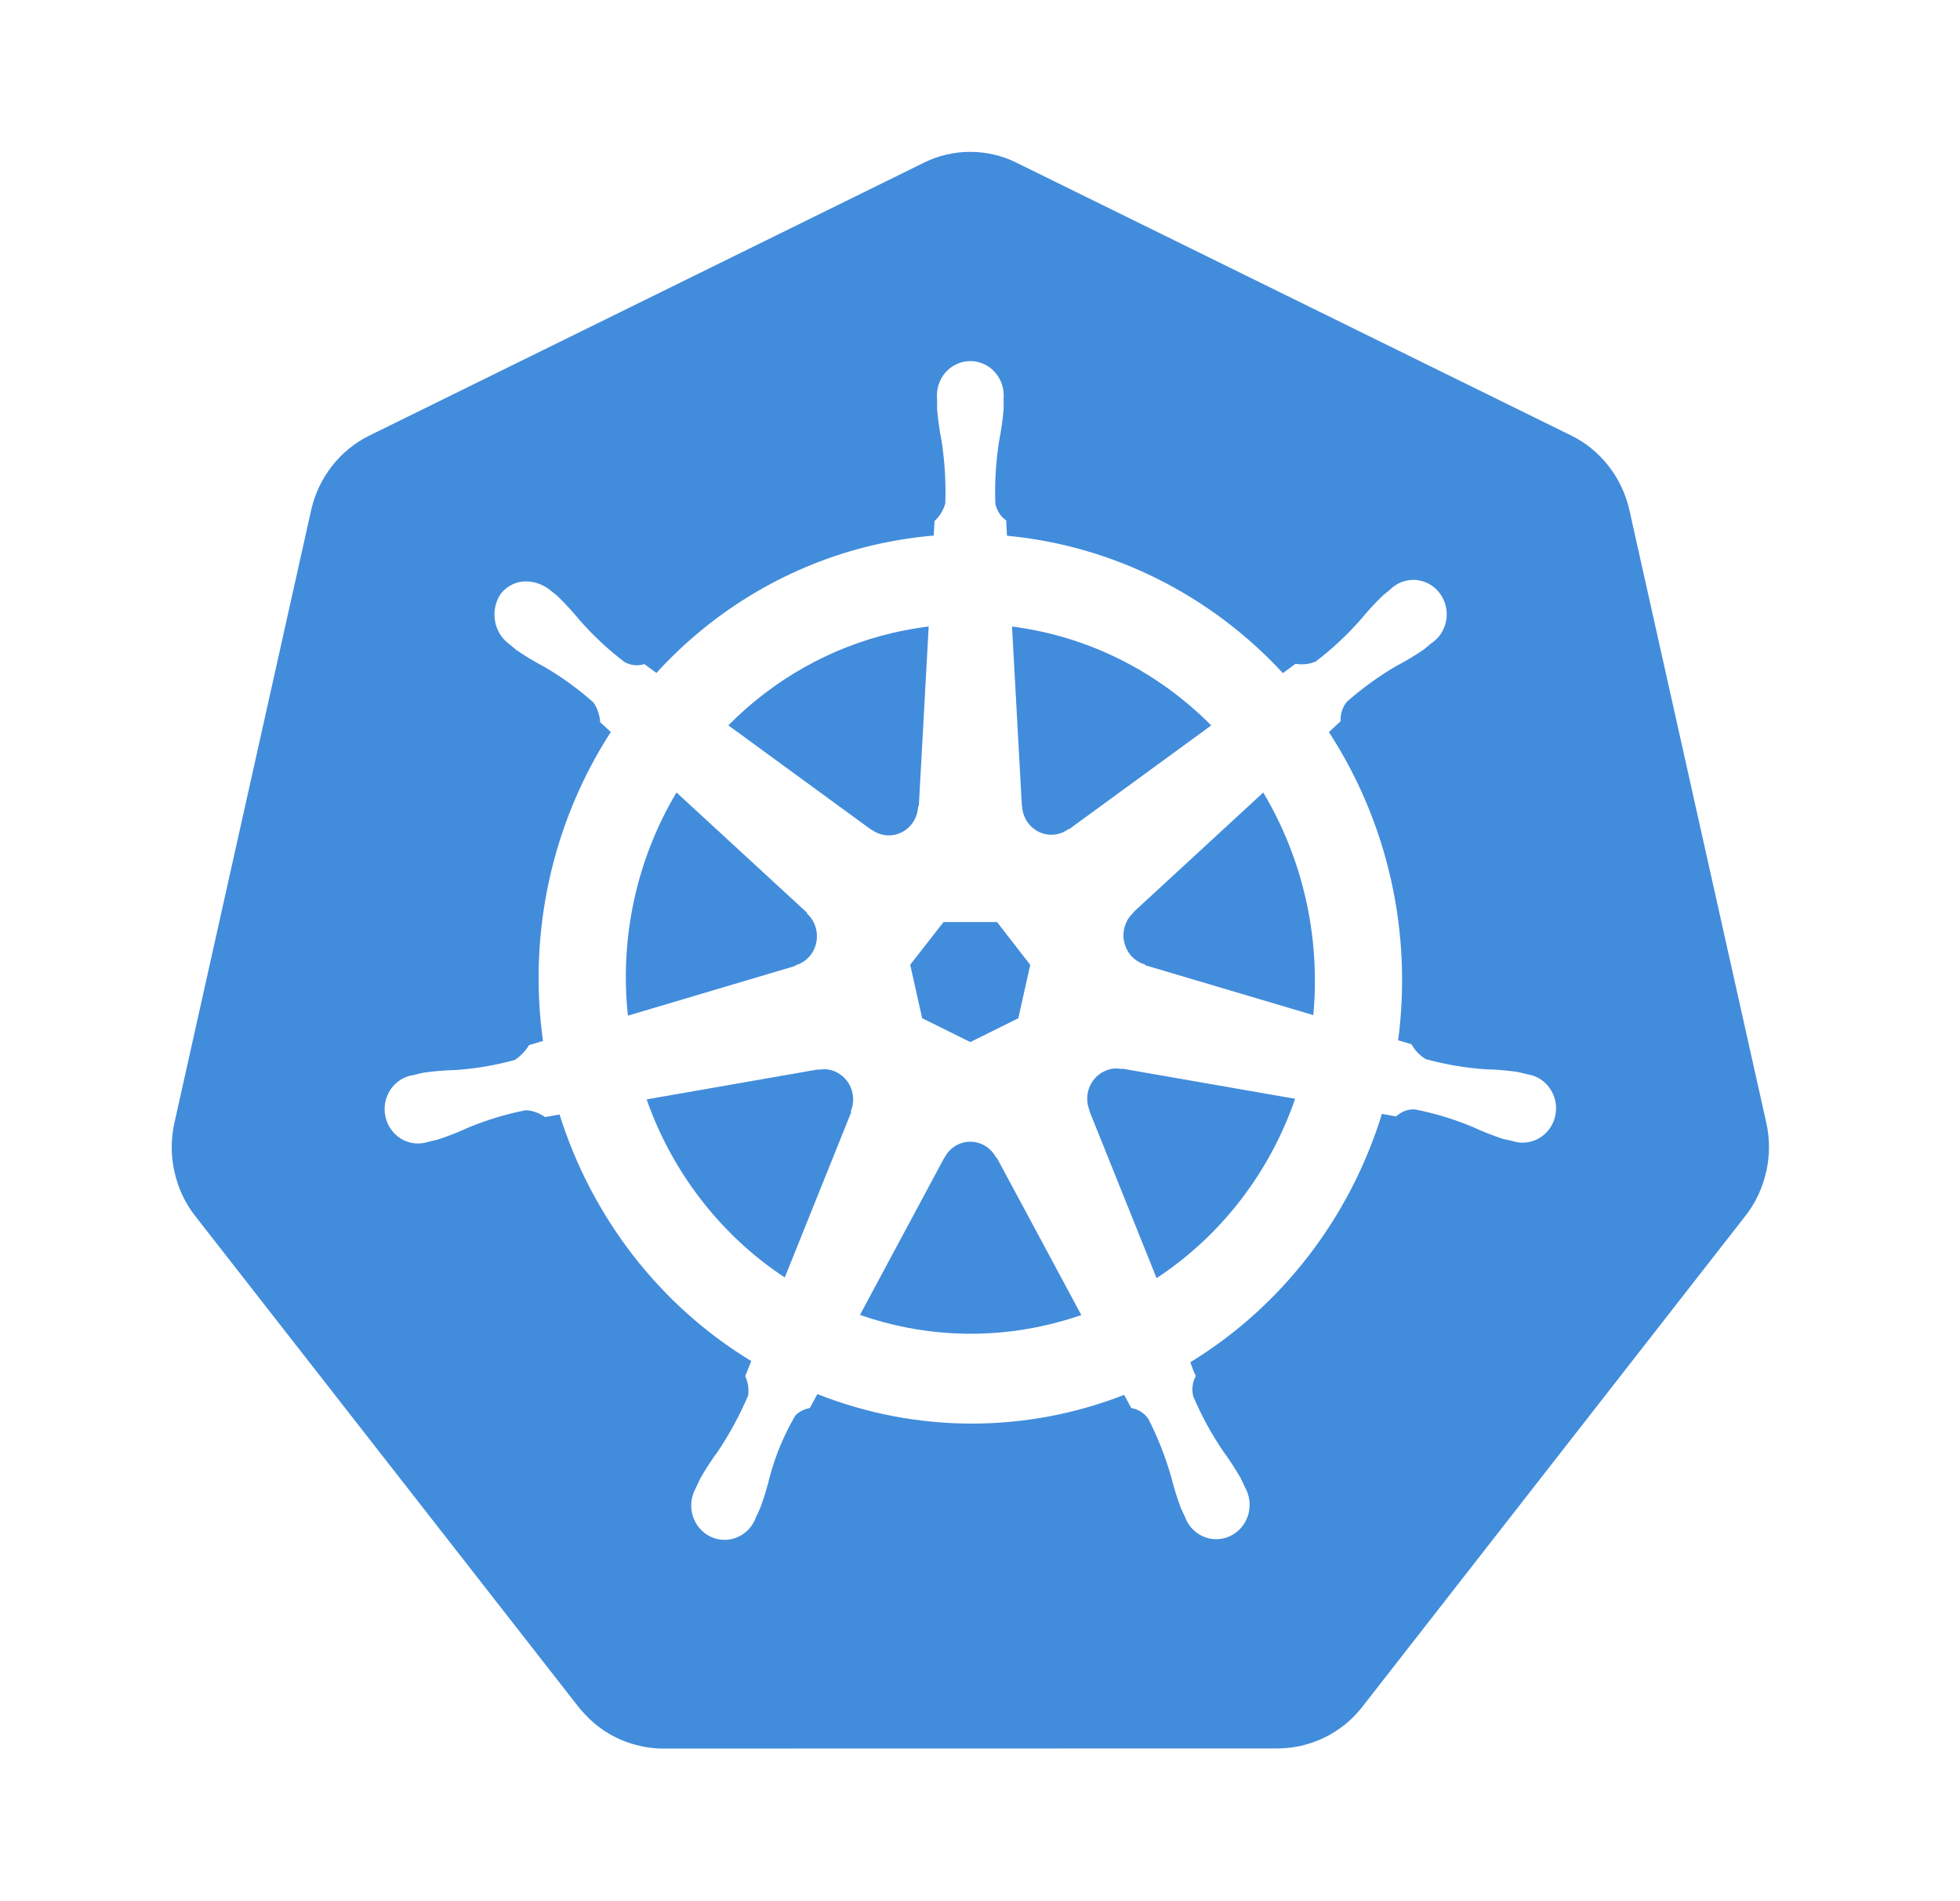
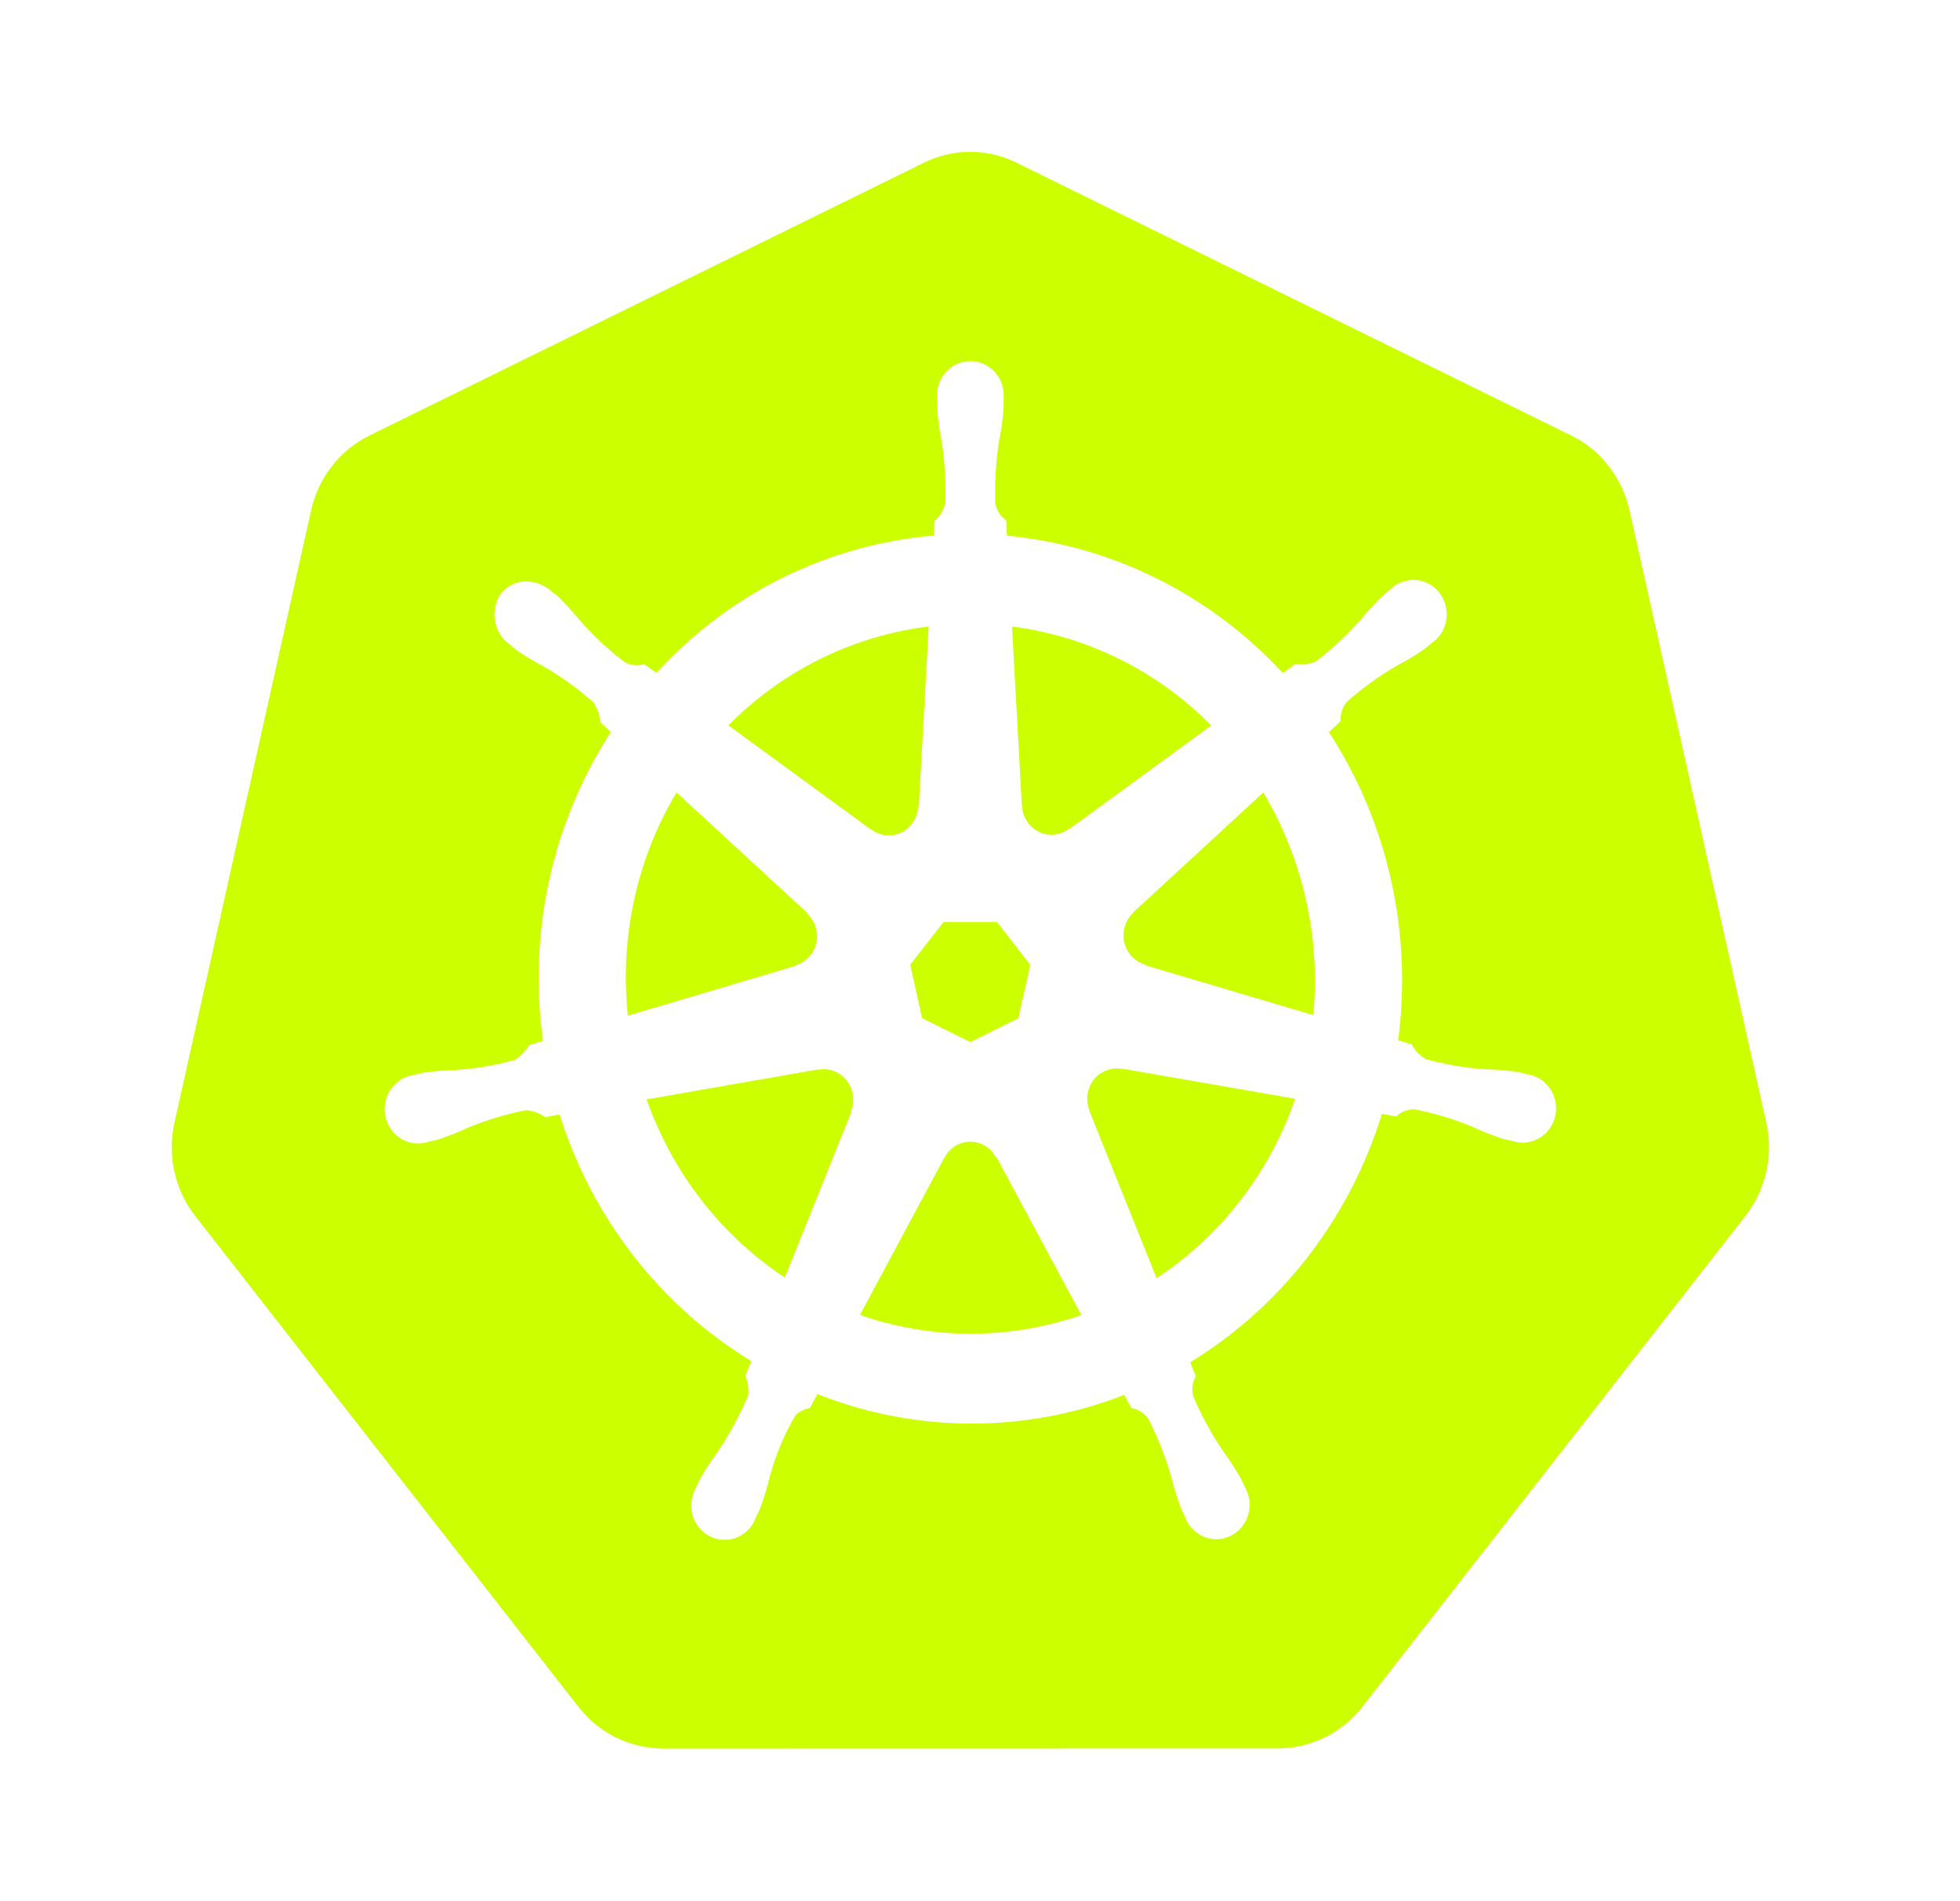
<svg xmlns="http://www.w3.org/2000/svg" width="33" height="32" viewBox="0 0 33 32" fill="none">
-   <path d="M18.887 18.001C18.849 17.993 18.811 17.99 18.773 17.992C18.707 17.995 18.643 18.013 18.584 18.043C18.47 18.099 18.381 18.2 18.336 18.323C18.292 18.445 18.295 18.581 18.345 18.702L18.342 18.707L19.473 21.522C20.555 20.81 21.376 19.748 21.806 18.502L18.892 17.994L18.887 18.001ZM14.352 18.4C14.327 18.289 14.267 18.189 14.181 18.118C14.096 18.046 13.989 18.006 13.879 18.004C13.846 18.004 13.813 18.007 13.781 18.013L13.777 18.007L10.887 18.512C11.321 19.748 12.139 20.802 13.213 21.511L14.333 18.724L14.324 18.713C14.366 18.614 14.375 18.504 14.352 18.4ZM16.771 19.493C16.729 19.412 16.666 19.344 16.59 19.297C16.513 19.25 16.426 19.225 16.336 19.225C16.247 19.225 16.16 19.25 16.083 19.297C16.006 19.345 15.944 19.413 15.902 19.494H15.899L14.479 22.141C15.496 22.497 16.59 22.555 17.637 22.308C17.831 22.262 18.021 22.208 18.206 22.144L16.782 19.493L16.771 19.493ZM21.269 13.345L19.083 15.36L19.084 15.367C19.017 15.427 18.967 15.505 18.94 15.593C18.912 15.68 18.908 15.774 18.928 15.863C18.948 15.953 18.991 16.035 19.052 16.102C19.114 16.168 19.192 16.216 19.278 16.24L19.281 16.253L22.112 17.093C22.234 15.782 21.938 14.466 21.269 13.345V13.345ZM17.208 13.57C17.212 13.662 17.24 13.751 17.289 13.828C17.339 13.904 17.407 13.966 17.488 14.006C17.568 14.046 17.657 14.062 17.746 14.054C17.835 14.046 17.92 14.012 17.992 13.958L18.001 13.962L20.393 12.215C19.482 11.296 18.304 10.711 17.039 10.55L17.205 13.57L17.208 13.57ZM14.675 13.97C14.747 14.024 14.832 14.056 14.921 14.065C15.01 14.073 15.099 14.056 15.179 14.016C15.26 13.976 15.328 13.915 15.377 13.838C15.426 13.761 15.454 13.672 15.458 13.58L15.47 13.574L15.636 10.549C15.436 10.574 15.236 10.61 15.039 10.655C13.991 10.898 13.029 11.438 12.263 12.214L14.67 13.972L14.675 13.97ZM13.391 16.255C13.477 16.231 13.556 16.183 13.617 16.117C13.679 16.05 13.723 15.968 13.742 15.878C13.762 15.788 13.758 15.695 13.73 15.607C13.703 15.52 13.653 15.442 13.585 15.381L13.588 15.369L11.39 13.344C10.719 14.468 10.431 15.791 10.572 17.102L13.389 16.265L13.391 16.255ZM15.526 17.145L16.337 17.547L17.145 17.146L17.346 16.247L16.787 15.526H15.886L15.325 16.245L15.526 17.145Z" fill="#428CDC" />
-   <path d="M29.741 18.917L27.431 8.577C27.369 8.31 27.25 8.06 27.082 7.846C26.915 7.631 26.704 7.458 26.463 7.338L17.111 2.738C16.869 2.618 16.604 2.557 16.335 2.557C16.066 2.557 15.801 2.618 15.559 2.738L6.208 7.34C5.968 7.46 5.756 7.634 5.589 7.848C5.422 8.062 5.303 8.312 5.241 8.58L2.934 18.919C2.877 19.18 2.877 19.451 2.933 19.713C2.95 19.792 2.972 19.871 2.998 19.947C3.044 20.078 3.103 20.203 3.177 20.32C3.208 20.37 3.242 20.418 3.278 20.465L9.75 28.755C9.779 28.791 9.81 28.824 9.841 28.858C9.942 28.969 10.057 29.067 10.182 29.149C10.34 29.252 10.513 29.329 10.694 29.378C10.842 29.42 10.995 29.442 11.149 29.443H11.249L21.528 29.441C21.59 29.44 21.653 29.436 21.715 29.429C21.804 29.419 21.892 29.402 21.978 29.378C22.041 29.361 22.102 29.341 22.162 29.317C22.208 29.299 22.255 29.28 22.3 29.258C22.368 29.225 22.433 29.187 22.496 29.146C22.659 29.04 22.804 28.908 22.926 28.754L23.123 28.502L29.396 20.462C29.516 20.307 29.61 20.132 29.675 19.945C29.702 19.868 29.724 19.79 29.742 19.71C29.798 19.448 29.798 19.177 29.741 18.916L29.741 18.917ZM20.041 22.938C20.067 23.017 20.098 23.095 20.134 23.171C20.076 23.274 20.061 23.396 20.09 23.511C20.226 23.832 20.393 24.139 20.587 24.426C20.695 24.573 20.795 24.727 20.887 24.886C20.909 24.929 20.939 24.995 20.96 25.041C21 25.11 21.026 25.188 21.036 25.268C21.045 25.348 21.038 25.43 21.016 25.507C20.993 25.584 20.954 25.656 20.903 25.717C20.852 25.778 20.789 25.828 20.718 25.862C20.647 25.897 20.57 25.916 20.491 25.918C20.413 25.92 20.335 25.905 20.262 25.874C20.19 25.843 20.125 25.797 20.07 25.738C20.016 25.68 19.975 25.61 19.948 25.534C19.927 25.489 19.897 25.429 19.879 25.386C19.815 25.213 19.761 25.037 19.716 24.858C19.619 24.522 19.491 24.197 19.332 23.888C19.264 23.792 19.161 23.728 19.047 23.709C19.029 23.677 18.962 23.552 18.927 23.488C17.262 24.137 15.423 24.132 13.762 23.474L13.635 23.71C13.545 23.725 13.461 23.767 13.394 23.831C13.203 24.154 13.057 24.503 12.96 24.867C12.917 25.047 12.863 25.223 12.799 25.396C12.781 25.438 12.751 25.497 12.73 25.542V25.544L12.729 25.545C12.702 25.621 12.661 25.691 12.607 25.749C12.552 25.808 12.487 25.854 12.414 25.885C12.342 25.916 12.264 25.931 12.185 25.929C12.107 25.927 12.03 25.908 11.959 25.873C11.887 25.838 11.824 25.789 11.773 25.727C11.722 25.666 11.684 25.594 11.661 25.517C11.639 25.439 11.632 25.358 11.642 25.278C11.652 25.197 11.678 25.12 11.718 25.051C11.739 25.005 11.768 24.939 11.79 24.896C11.881 24.736 11.981 24.582 12.09 24.435C12.287 24.14 12.457 23.825 12.597 23.497C12.611 23.385 12.594 23.272 12.547 23.171L12.649 22.919C11.117 21.988 9.969 20.511 9.421 18.767L9.177 18.81C9.082 18.741 8.971 18.701 8.855 18.694C8.521 18.759 8.195 18.858 7.879 18.989C7.716 19.065 7.548 19.131 7.377 19.187C7.337 19.199 7.278 19.21 7.232 19.221C7.229 19.222 7.225 19.224 7.222 19.225C7.219 19.225 7.216 19.225 7.213 19.226C7.139 19.251 7.06 19.26 6.982 19.252C6.904 19.244 6.829 19.219 6.761 19.18C6.693 19.14 6.634 19.086 6.587 19.021C6.54 18.957 6.507 18.883 6.49 18.804C6.472 18.726 6.471 18.644 6.486 18.565C6.501 18.486 6.532 18.411 6.576 18.345C6.621 18.279 6.679 18.223 6.746 18.181C6.812 18.139 6.887 18.112 6.964 18.102L6.973 18.1L6.977 18.099C7.024 18.087 7.084 18.071 7.127 18.063C7.305 18.037 7.484 18.022 7.664 18.018C8.003 17.995 8.339 17.939 8.667 17.848C8.764 17.785 8.847 17.699 8.908 17.598L9.142 17.528C8.888 15.708 9.295 13.856 10.284 12.326L10.105 12.161C10.098 12.042 10.059 11.927 9.992 11.829C9.735 11.6 9.456 11.398 9.16 11.226C9 11.142 8.845 11.049 8.696 10.947C8.662 10.92 8.617 10.881 8.58 10.85L8.572 10.844C8.444 10.75 8.358 10.608 8.333 10.448C8.307 10.289 8.343 10.126 8.434 9.994C8.488 9.927 8.556 9.873 8.633 9.838C8.711 9.802 8.795 9.786 8.88 9.791C9.022 9.797 9.159 9.85 9.27 9.943C9.308 9.973 9.36 10.014 9.394 10.044C9.524 10.171 9.648 10.306 9.763 10.447C9.992 10.706 10.244 10.942 10.518 11.15C10.62 11.205 10.739 11.217 10.85 11.183C10.917 11.233 10.984 11.283 11.052 11.331C12.035 10.254 13.309 9.504 14.709 9.178C15.042 9.101 15.38 9.047 15.721 9.018L15.734 8.774C15.821 8.695 15.884 8.591 15.916 8.476C15.928 8.126 15.907 7.776 15.854 7.43C15.818 7.249 15.793 7.066 15.777 6.882C15.776 6.84 15.778 6.782 15.778 6.734C15.778 6.729 15.777 6.723 15.777 6.718C15.769 6.637 15.778 6.556 15.802 6.479C15.827 6.402 15.867 6.331 15.919 6.271C15.972 6.211 16.036 6.163 16.108 6.13C16.18 6.097 16.258 6.08 16.337 6.08C16.415 6.08 16.493 6.097 16.565 6.13C16.637 6.162 16.701 6.21 16.754 6.271C16.807 6.331 16.847 6.401 16.871 6.478C16.896 6.555 16.904 6.637 16.897 6.717C16.897 6.768 16.899 6.835 16.898 6.881C16.883 7.066 16.857 7.249 16.821 7.43C16.767 7.775 16.746 8.126 16.758 8.476C16.78 8.593 16.845 8.696 16.941 8.764C16.942 8.806 16.949 8.945 16.954 9.021C18.723 9.187 20.374 10.009 21.6 11.334L21.813 11.177C21.927 11.198 22.045 11.184 22.152 11.139C22.425 10.931 22.678 10.695 22.907 10.436C23.023 10.294 23.146 10.16 23.277 10.033C23.311 10.003 23.363 9.962 23.401 9.931C23.457 9.874 23.524 9.83 23.598 9.801C23.672 9.773 23.751 9.76 23.829 9.765C23.908 9.77 23.985 9.792 24.055 9.829C24.125 9.867 24.187 9.919 24.236 9.983C24.285 10.046 24.32 10.12 24.34 10.198C24.36 10.277 24.364 10.359 24.351 10.439C24.338 10.519 24.308 10.596 24.265 10.664C24.221 10.731 24.165 10.789 24.098 10.832C24.061 10.864 24.011 10.907 23.975 10.935C23.825 11.037 23.67 11.131 23.51 11.214C23.214 11.387 22.935 11.589 22.677 11.817C22.602 11.908 22.565 12.025 22.572 12.144C22.541 12.173 22.432 12.273 22.374 12.327C23.366 13.851 23.781 15.698 23.54 17.517L23.766 17.584C23.822 17.689 23.906 17.776 24.007 17.834C24.335 17.925 24.672 17.982 25.011 18.005C25.19 18.009 25.369 18.024 25.547 18.049C25.594 18.058 25.663 18.077 25.71 18.088C25.788 18.099 25.863 18.126 25.929 18.168C25.996 18.21 26.054 18.266 26.098 18.332C26.143 18.398 26.174 18.473 26.189 18.552C26.204 18.631 26.202 18.713 26.185 18.791C26.168 18.87 26.134 18.944 26.088 19.008C26.041 19.073 25.982 19.127 25.913 19.166C25.845 19.206 25.77 19.23 25.692 19.238C25.614 19.246 25.536 19.237 25.461 19.212L25.453 19.211C25.45 19.21 25.446 19.208 25.442 19.207C25.396 19.197 25.338 19.186 25.298 19.175C25.127 19.119 24.959 19.052 24.796 18.976C24.48 18.844 24.153 18.745 23.819 18.68C23.704 18.676 23.591 18.719 23.506 18.799C23.427 18.784 23.347 18.77 23.267 18.756C22.726 20.511 21.577 21.999 20.041 22.938V22.938Z" fill="#428CDC" />
+   <path d="M18.887 18.001C18.849 17.993 18.811 17.99 18.773 17.992C18.707 17.995 18.643 18.013 18.584 18.043C18.47 18.099 18.381 18.2 18.336 18.323C18.292 18.445 18.295 18.581 18.345 18.702L18.342 18.707L19.473 21.522C20.555 20.81 21.376 19.748 21.806 18.502L18.892 17.994L18.887 18.001ZM14.352 18.4C14.327 18.289 14.267 18.189 14.181 18.118C14.096 18.046 13.989 18.006 13.879 18.004C13.846 18.004 13.813 18.007 13.781 18.013L13.777 18.007L10.887 18.512C11.321 19.748 12.139 20.802 13.213 21.511L14.333 18.724L14.324 18.713C14.366 18.614 14.375 18.504 14.352 18.4ZM16.771 19.493C16.729 19.412 16.666 19.344 16.59 19.297C16.513 19.25 16.426 19.225 16.336 19.225C16.247 19.225 16.16 19.25 16.083 19.297C16.006 19.345 15.944 19.413 15.902 19.494H15.899L14.479 22.141C15.496 22.497 16.59 22.555 17.637 22.308C17.831 22.262 18.021 22.208 18.206 22.144L16.782 19.493L16.771 19.493ZM21.269 13.345L19.083 15.36L19.084 15.367C19.017 15.427 18.967 15.505 18.94 15.593C18.912 15.68 18.908 15.774 18.928 15.863C18.948 15.953 18.991 16.035 19.052 16.102C19.114 16.168 19.192 16.216 19.278 16.24L19.281 16.253L22.112 17.093C22.234 15.782 21.938 14.466 21.269 13.345V13.345ZM17.208 13.57C17.212 13.662 17.24 13.751 17.289 13.828C17.339 13.904 17.407 13.966 17.488 14.006C17.568 14.046 17.657 14.062 17.746 14.054C17.835 14.046 17.92 14.012 17.992 13.958L18.001 13.962L20.393 12.215C19.482 11.296 18.304 10.711 17.039 10.55L17.205 13.57L17.208 13.57ZM14.675 13.97C14.747 14.024 14.832 14.056 14.921 14.065C15.01 14.073 15.099 14.056 15.179 14.016C15.26 13.976 15.328 13.915 15.377 13.838C15.426 13.761 15.454 13.672 15.458 13.58L15.47 13.574L15.636 10.549C15.436 10.574 15.236 10.61 15.039 10.655C13.991 10.898 13.029 11.438 12.263 12.214L14.67 13.972L14.675 13.97ZM13.391 16.255C13.477 16.231 13.556 16.183 13.617 16.117C13.679 16.05 13.723 15.968 13.742 15.878C13.762 15.788 13.758 15.695 13.73 15.607C13.703 15.52 13.653 15.442 13.585 15.381L13.588 15.369L11.39 13.344C10.719 14.468 10.431 15.791 10.572 17.102L13.389 16.265L13.391 16.255ZM15.526 17.145L16.337 17.547L17.145 17.146L17.346 16.247L16.787 15.526H15.886L15.325 16.245L15.526 17.145Z" fill="#CCFF00" />
+   <path d="M29.741 18.917L27.431 8.577C27.369 8.31 27.25 8.06 27.082 7.846C26.915 7.631 26.704 7.458 26.463 7.338L17.111 2.738C16.869 2.618 16.604 2.557 16.335 2.557C16.066 2.557 15.801 2.618 15.559 2.738L6.208 7.34C5.968 7.46 5.756 7.634 5.589 7.848C5.422 8.062 5.303 8.312 5.241 8.58L2.934 18.919C2.877 19.18 2.877 19.451 2.933 19.713C2.95 19.792 2.972 19.871 2.998 19.947C3.044 20.078 3.103 20.203 3.177 20.32C3.208 20.37 3.242 20.418 3.278 20.465L9.75 28.755C9.779 28.791 9.81 28.824 9.841 28.858C9.942 28.969 10.057 29.067 10.182 29.149C10.34 29.252 10.513 29.329 10.694 29.378C10.842 29.42 10.995 29.442 11.149 29.443H11.249L21.528 29.441C21.59 29.44 21.653 29.436 21.715 29.429C21.804 29.419 21.892 29.402 21.978 29.378C22.041 29.361 22.102 29.341 22.162 29.317C22.208 29.299 22.255 29.28 22.3 29.258C22.368 29.225 22.433 29.187 22.496 29.146C22.659 29.04 22.804 28.908 22.926 28.754L23.123 28.502L29.396 20.462C29.516 20.307 29.61 20.132 29.675 19.945C29.702 19.868 29.724 19.79 29.742 19.71C29.798 19.448 29.798 19.177 29.741 18.916L29.741 18.917ZM20.041 22.938C20.067 23.017 20.098 23.095 20.134 23.171C20.076 23.274 20.061 23.396 20.09 23.511C20.226 23.832 20.393 24.139 20.587 24.426C20.695 24.573 20.795 24.727 20.887 24.886C20.909 24.929 20.939 24.995 20.96 25.041C21 25.11 21.026 25.188 21.036 25.268C21.045 25.348 21.038 25.43 21.016 25.507C20.993 25.584 20.954 25.656 20.903 25.717C20.852 25.778 20.789 25.828 20.718 25.862C20.647 25.897 20.57 25.916 20.491 25.918C20.413 25.92 20.335 25.905 20.262 25.874C20.19 25.843 20.125 25.797 20.07 25.738C20.016 25.68 19.975 25.61 19.948 25.534C19.927 25.489 19.897 25.429 19.879 25.386C19.815 25.213 19.761 25.037 19.716 24.858C19.619 24.522 19.491 24.197 19.332 23.888C19.264 23.792 19.161 23.728 19.047 23.709C19.029 23.677 18.962 23.552 18.927 23.488C17.262 24.137 15.423 24.132 13.762 23.474L13.635 23.71C13.545 23.725 13.461 23.767 13.394 23.831C13.203 24.154 13.057 24.503 12.96 24.867C12.917 25.047 12.863 25.223 12.799 25.396C12.781 25.438 12.751 25.497 12.73 25.542V25.544L12.729 25.545C12.702 25.621 12.661 25.691 12.607 25.749C12.552 25.808 12.487 25.854 12.414 25.885C12.342 25.916 12.264 25.931 12.185 25.929C12.107 25.927 12.03 25.908 11.959 25.873C11.887 25.838 11.824 25.789 11.773 25.727C11.722 25.666 11.684 25.594 11.661 25.517C11.639 25.439 11.632 25.358 11.642 25.278C11.652 25.197 11.678 25.12 11.718 25.051C11.739 25.005 11.768 24.939 11.79 24.896C11.881 24.736 11.981 24.582 12.09 24.435C12.287 24.14 12.457 23.825 12.597 23.497C12.611 23.385 12.594 23.272 12.547 23.171L12.649 22.919C11.117 21.988 9.969 20.511 9.421 18.767L9.177 18.81C9.082 18.741 8.971 18.701 8.855 18.694C8.521 18.759 8.195 18.858 7.879 18.989C7.716 19.065 7.548 19.131 7.377 19.187C7.337 19.199 7.278 19.21 7.232 19.221C7.229 19.222 7.225 19.224 7.222 19.225C7.219 19.225 7.216 19.225 7.213 19.226C7.139 19.251 7.06 19.26 6.982 19.252C6.904 19.244 6.829 19.219 6.761 19.18C6.693 19.14 6.634 19.086 6.587 19.021C6.54 18.957 6.507 18.883 6.49 18.804C6.472 18.726 6.471 18.644 6.486 18.565C6.501 18.486 6.532 18.411 6.576 18.345C6.621 18.279 6.679 18.223 6.746 18.181C6.812 18.139 6.887 18.112 6.964 18.102L6.973 18.1L6.977 18.099C7.024 18.087 7.084 18.071 7.127 18.063C7.305 18.037 7.484 18.022 7.664 18.018C8.003 17.995 8.339 17.939 8.667 17.848C8.764 17.785 8.847 17.699 8.908 17.598L9.142 17.528C8.888 15.708 9.295 13.856 10.284 12.326L10.105 12.161C10.098 12.042 10.059 11.927 9.992 11.829C9.735 11.6 9.456 11.398 9.16 11.226C9 11.142 8.845 11.049 8.696 10.947C8.662 10.92 8.617 10.881 8.58 10.85L8.572 10.844C8.444 10.75 8.358 10.608 8.333 10.448C8.307 10.289 8.343 10.126 8.434 9.994C8.488 9.927 8.556 9.873 8.633 9.838C8.711 9.802 8.795 9.786 8.88 9.791C9.022 9.797 9.159 9.85 9.27 9.943C9.308 9.973 9.36 10.014 9.394 10.044C9.524 10.171 9.648 10.306 9.763 10.447C9.992 10.706 10.244 10.942 10.518 11.15C10.62 11.205 10.739 11.217 10.85 11.183C10.917 11.233 10.984 11.283 11.052 11.331C12.035 10.254 13.309 9.504 14.709 9.178C15.042 9.101 15.38 9.047 15.721 9.018L15.734 8.774C15.821 8.695 15.884 8.591 15.916 8.476C15.928 8.126 15.907 7.776 15.854 7.43C15.818 7.249 15.793 7.066 15.777 6.882C15.776 6.84 15.778 6.782 15.778 6.734C15.778 6.729 15.777 6.723 15.777 6.718C15.769 6.637 15.778 6.556 15.802 6.479C15.827 6.402 15.867 6.331 15.919 6.271C15.972 6.211 16.036 6.163 16.108 6.13C16.18 6.097 16.258 6.08 16.337 6.08C16.415 6.08 16.493 6.097 16.565 6.13C16.637 6.162 16.701 6.21 16.754 6.271C16.807 6.331 16.847 6.401 16.871 6.478C16.896 6.555 16.904 6.637 16.897 6.717C16.897 6.768 16.899 6.835 16.898 6.881C16.883 7.066 16.857 7.249 16.821 7.43C16.767 7.775 16.746 8.126 16.758 8.476C16.78 8.593 16.845 8.696 16.941 8.764C16.942 8.806 16.949 8.945 16.954 9.021C18.723 9.187 20.374 10.009 21.6 11.334L21.813 11.177C21.927 11.198 22.045 11.184 22.152 11.139C22.425 10.931 22.678 10.695 22.907 10.436C23.023 10.294 23.146 10.16 23.277 10.033C23.311 10.003 23.363 9.962 23.401 9.931C23.457 9.874 23.524 9.83 23.598 9.801C23.672 9.773 23.751 9.76 23.829 9.765C23.908 9.77 23.985 9.792 24.055 9.829C24.125 9.867 24.187 9.919 24.236 9.983C24.285 10.046 24.32 10.12 24.34 10.198C24.36 10.277 24.364 10.359 24.351 10.439C24.338 10.519 24.308 10.596 24.265 10.664C24.221 10.731 24.165 10.789 24.098 10.832C24.061 10.864 24.011 10.907 23.975 10.935C23.825 11.037 23.67 11.131 23.51 11.214C23.214 11.387 22.935 11.589 22.677 11.817C22.602 11.908 22.565 12.025 22.572 12.144C22.541 12.173 22.432 12.273 22.374 12.327C23.366 13.851 23.781 15.698 23.54 17.517L23.766 17.584C23.822 17.689 23.906 17.776 24.007 17.834C24.335 17.925 24.672 17.982 25.011 18.005C25.19 18.009 25.369 18.024 25.547 18.049C25.594 18.058 25.663 18.077 25.71 18.088C25.788 18.099 25.863 18.126 25.929 18.168C25.996 18.21 26.054 18.266 26.098 18.332C26.143 18.398 26.174 18.473 26.189 18.552C26.204 18.631 26.202 18.713 26.185 18.791C26.168 18.87 26.134 18.944 26.088 19.008C26.041 19.073 25.982 19.127 25.913 19.166C25.845 19.206 25.77 19.23 25.692 19.238C25.614 19.246 25.536 19.237 25.461 19.212L25.453 19.211C25.45 19.21 25.446 19.208 25.442 19.207C25.396 19.197 25.338 19.186 25.298 19.175C25.127 19.119 24.959 19.052 24.796 18.976C24.48 18.844 24.153 18.745 23.819 18.68C23.704 18.676 23.591 18.719 23.506 18.799C23.427 18.784 23.347 18.77 23.267 18.756C22.726 20.511 21.577 21.999 20.041 22.938V22.938Z" fill="#CCFF00" />
</svg>
